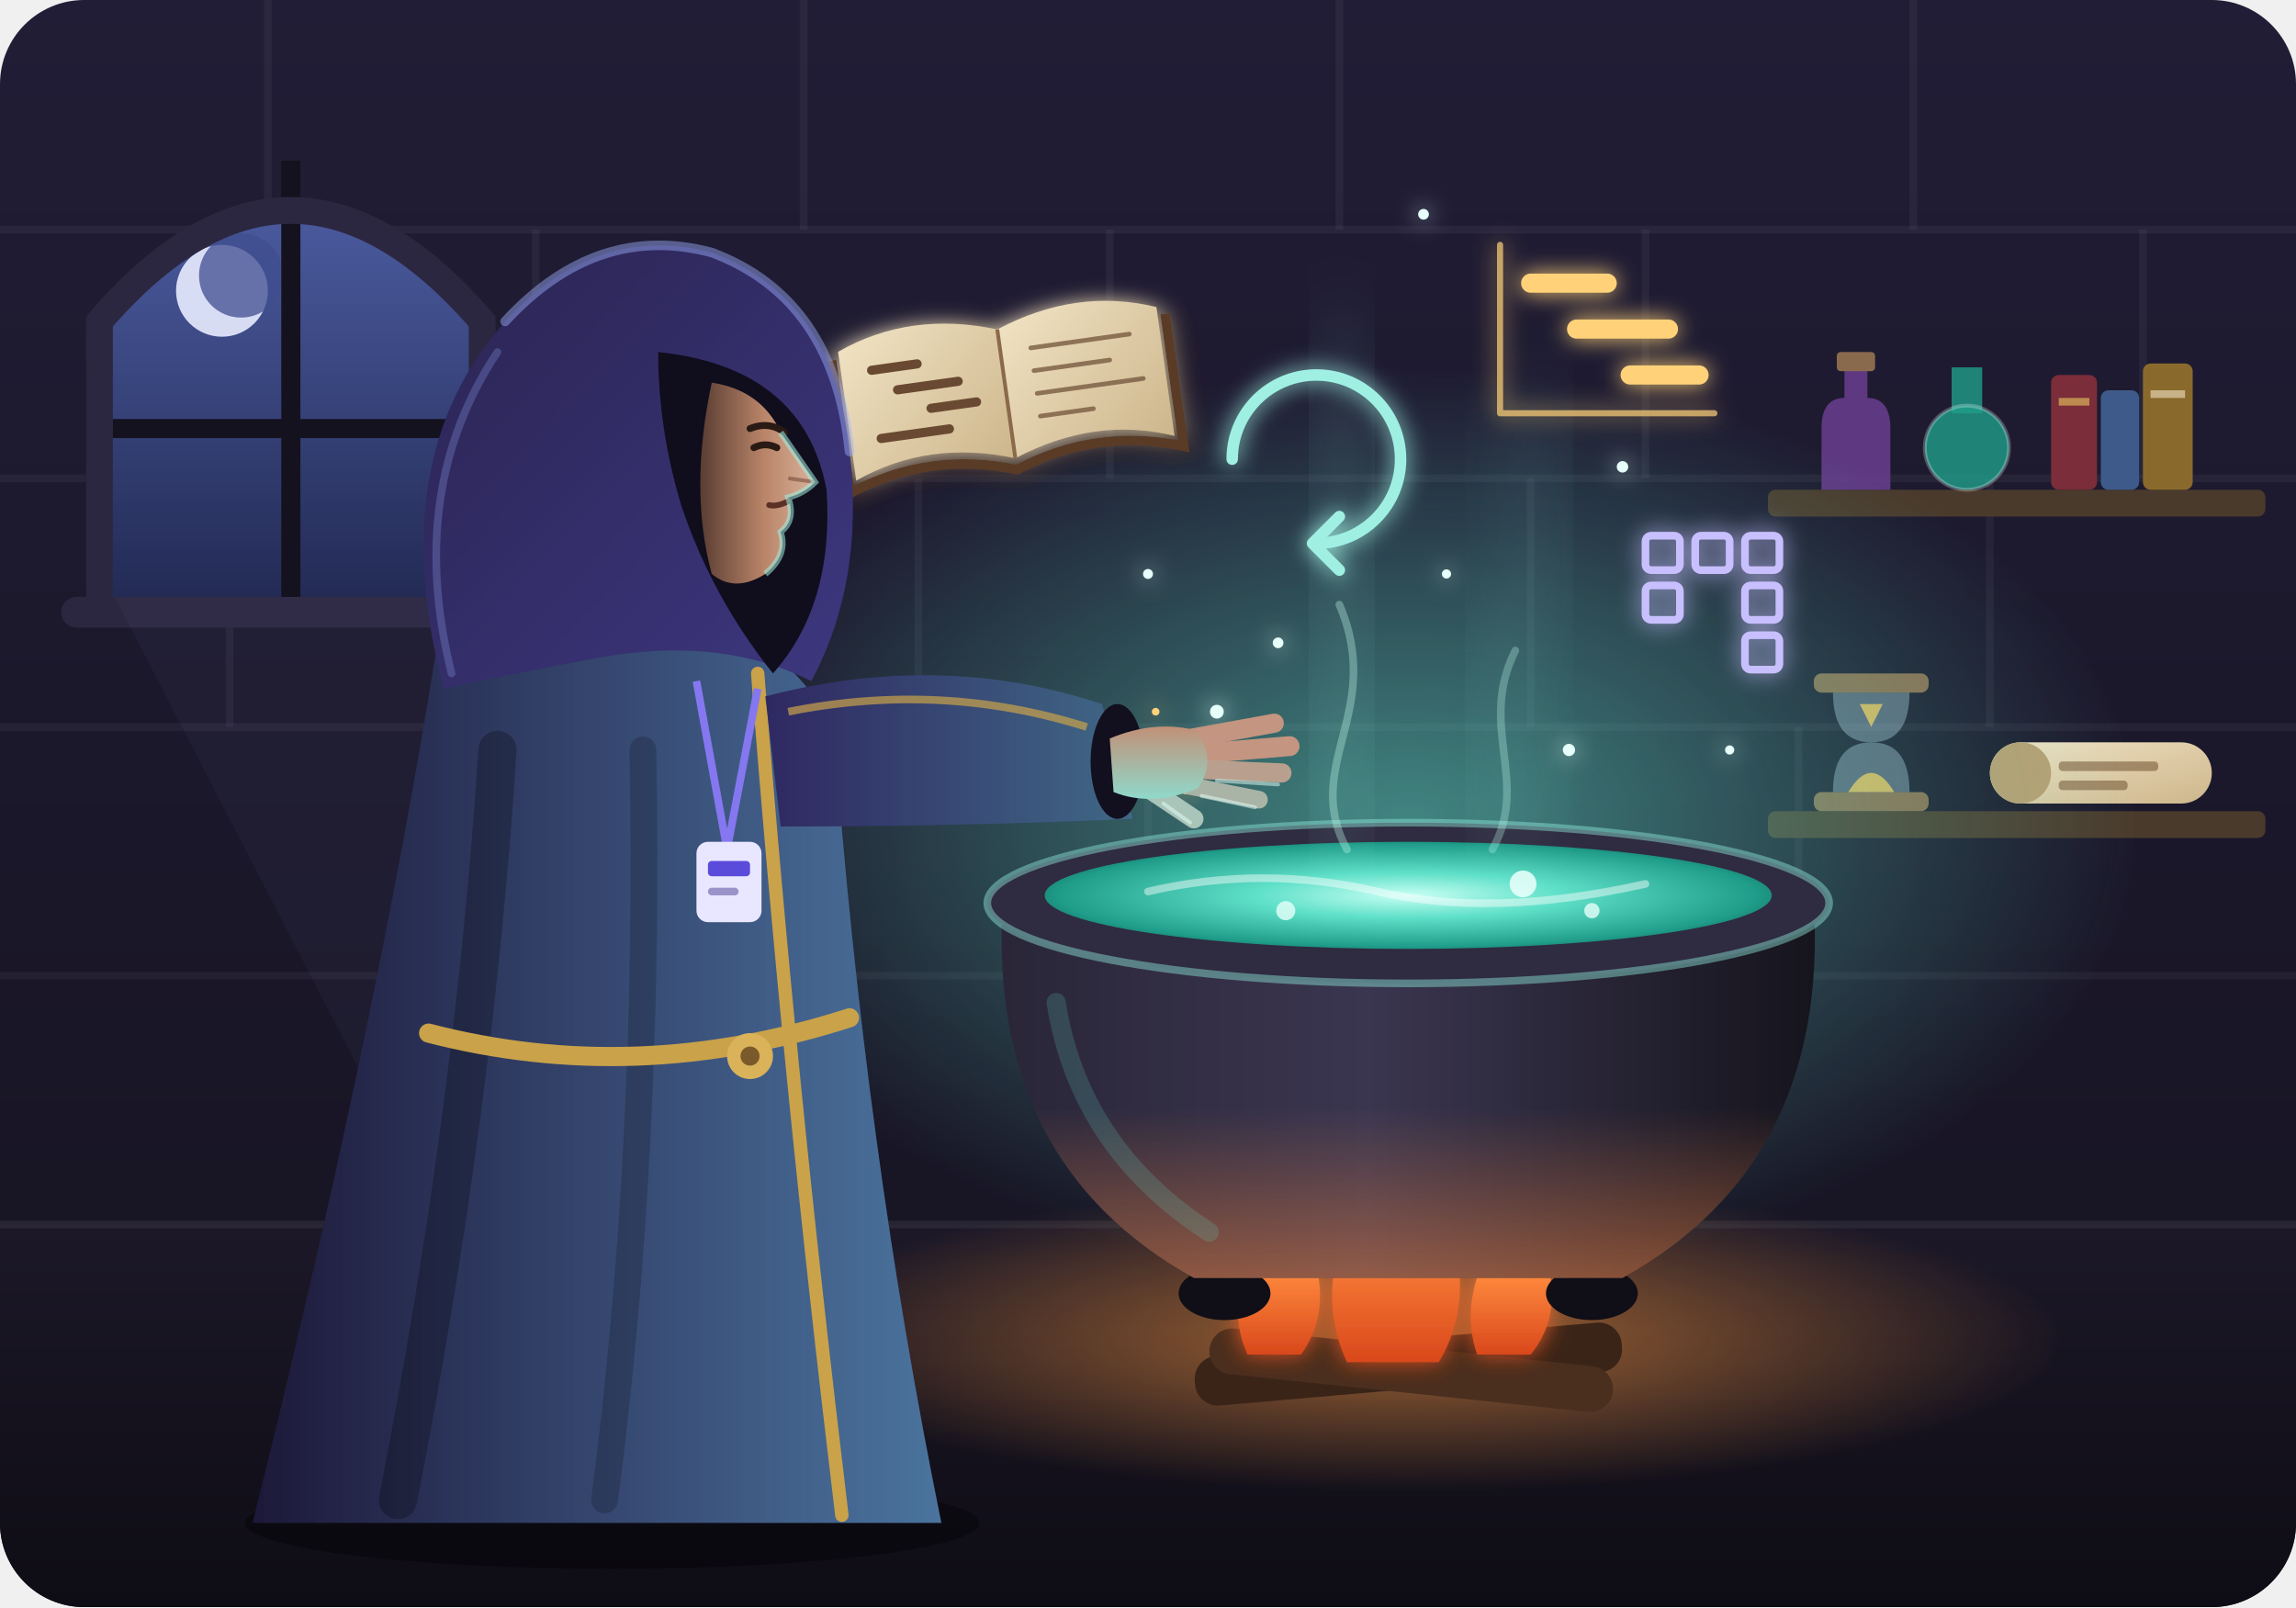
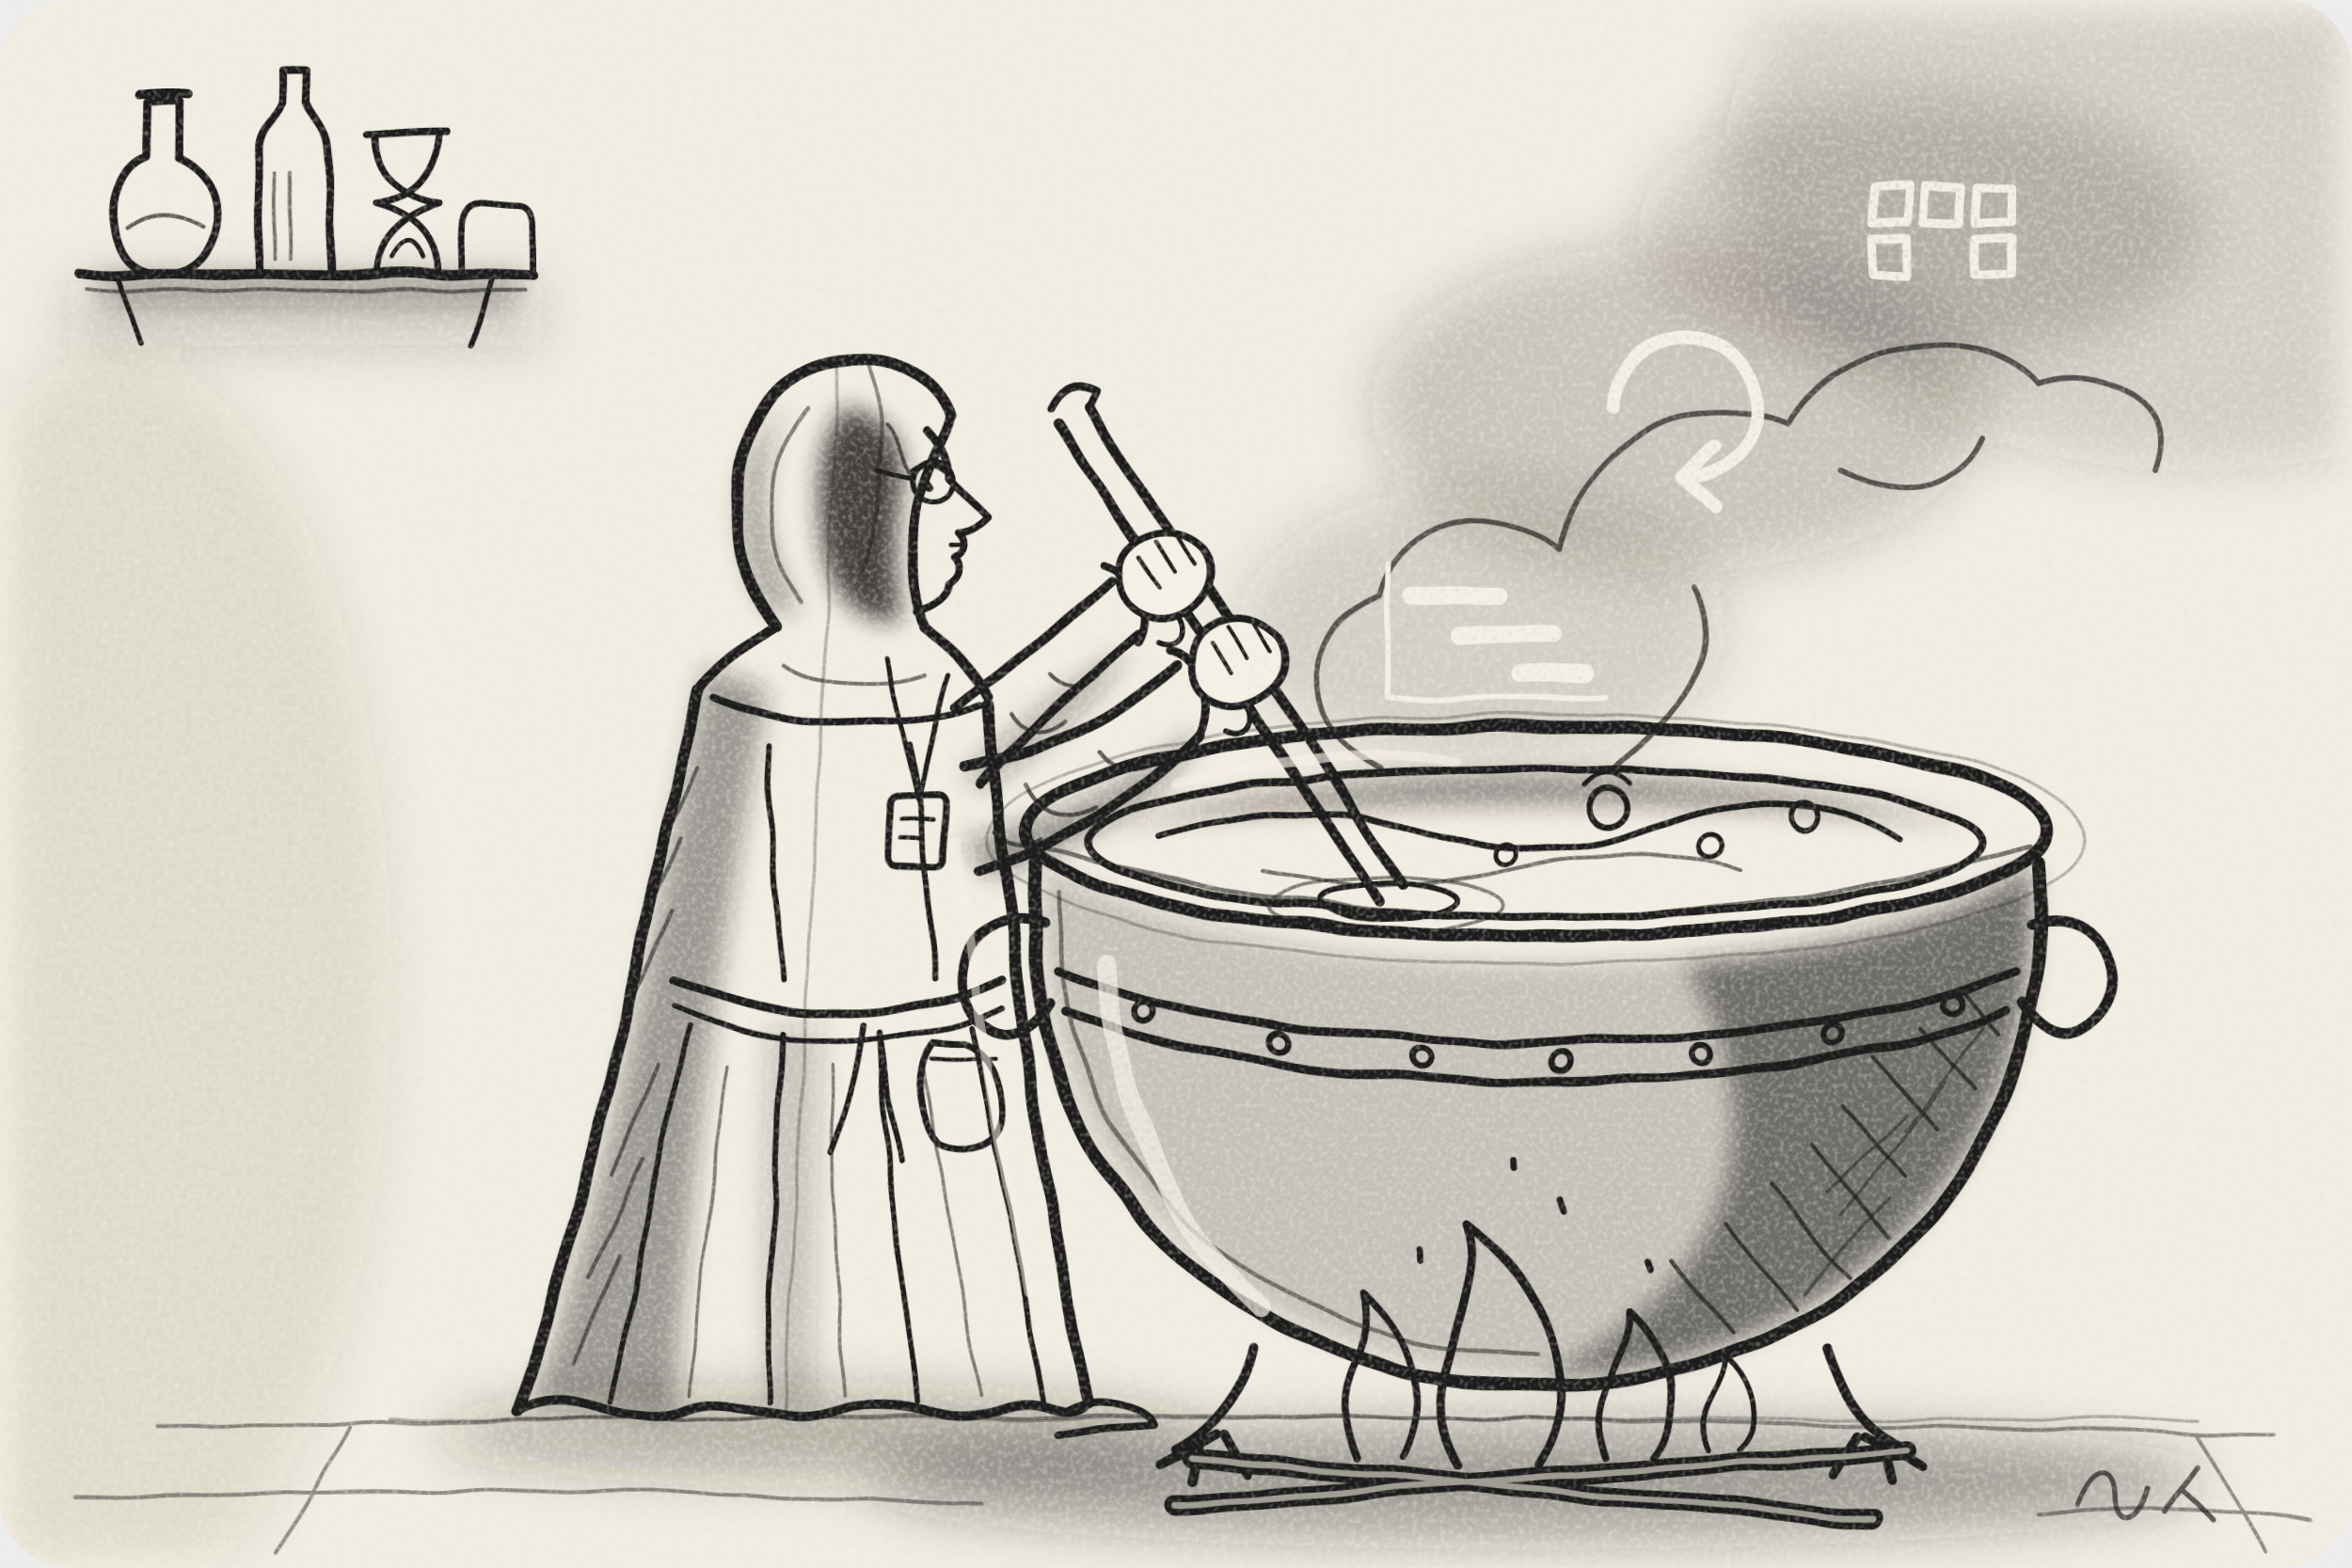
- <svg xmlns="http://www.w3.org/2000/svg" viewBox="0 0 600 420" role="img" aria-labelledby="t">
+ <svg xmlns="http://www.w3.org/2000/svg" viewBox="0 0 600 400" role="img" aria-labelledby="t">
  <defs>
+     <filter id="charcoal" x="-5%" y="-5%" width="110%" height="110%">
+       <feTurbulence type="fractalNoise" baseFrequency="0.04" numOctaves="2" seed="11" result="warp" />
+       <feDisplacementMap in="SourceGraphic" in2="warp" scale="2.6" xChannelSelector="R" yChannelSelector="G" result="wobbly" />
+       <feTurbulence type="fractalNoise" baseFrequency="0.9" numOctaves="1" seed="5" result="grain" />
+       <feColorMatrix in="grain" type="matrix" values="0 0 0 0 0  0 0 0 0 0  0 0 0 0 0  0 0 0 -1.05 1.5" result="grainAlpha" />
+       <feComposite in="wobbly" in2="grainAlpha" operator="in" />
+     </filter>
+     <filter id="dust" x="-30%" y="-30%" width="160%" height="160%">
+       <feGaussianBlur in="SourceGraphic" stdDeviation="7" result="soft" />
+       <feTurbulence type="fractalNoise" baseFrequency="0.7" numOctaves="2" seed="8" result="grain" />
+       <feColorMatrix in="grain" type="matrix" values="0 0 0 0 0  0 0 0 0 0  0 0 0 0 0  0 0 0 -0.9 1.4" result="grainAlpha" />
+       <feComposite in="soft" in2="grainAlpha" operator="in" />
+     </filter>
+     <filter id="dustFine" x="-30%" y="-30%" width="160%" height="160%">
+       <feGaussianBlur in="SourceGraphic" stdDeviation="3" result="soft" />
+       <feTurbulence type="fractalNoise" baseFrequency="0.8" numOctaves="2" seed="3" result="grain" />
+       <feColorMatrix in="grain" type="matrix" values="0 0 0 0 0  0 0 0 0 0  0 0 0 0 0  0 0 0 -0.9 1.4" result="grainAlpha" />
+       <feComposite in="soft" in2="grainAlpha" operator="in" />
+     </filter>
    <clipPath id="frame">
-       <rect width="600" height="420" rx="22" />
+       <rect width="600" height="400" rx="18" />
    </clipPath>
-     <linearGradient id="wall" x1="0" y1="0" x2="0" y2="1">
-       <stop offset="0" stop-color="#211d36" />
-       <stop offset="1" stop-color="#15121f" />
-     </linearGradient>
-     <linearGradient id="floor" x1="0" y1="0" x2="0" y2="1">
-       <stop offset="0" stop-color="#1c1828" />
-       <stop offset="1" stop-color="#0e0c14" />
-     </linearGradient>
-     <linearGradient id="windowGlass" x1="0" y1="0" x2="0" y2="1">
-       <stop offset="0" stop-color="#4a5a9e" />
-       <stop offset="1" stop-color="#232b55" />
-     </linearGradient>
-     <radialGradient id="potion" cx=".5" cy=".5" r=".6">
-       <stop offset="0" stop-color="#c8fff4" />
-       <stop offset=".35" stop-color="#5fe0c8" />
-       <stop offset=".8" stop-color="#1f9d8a" />
-       <stop offset="1" stop-color="#0f5249" />
-     </radialGradient>
-     <radialGradient id="potionGlow" cx=".5" cy=".5" r=".5">
-       <stop offset="0" stop-color="#5fe0c8" stop-opacity=".55" />
-       <stop offset="1" stop-color="#5fe0c8" stop-opacity="0" />
-     </radialGradient>
-     <radialGradient id="fireGlow" cx=".5" cy=".5" r=".5">
-       <stop offset="0" stop-color="#ff9a3d" stop-opacity=".6" />
-       <stop offset="1" stop-color="#ff9a3d" stop-opacity="0" />
-     </radialGradient>
-     <linearGradient id="iron" x1="0" y1="0" x2="1" y2="0">
-       <stop offset="0" stop-color="#2a2638" />
-       <stop offset=".45" stop-color="#3b3650" />
-       <stop offset="1" stop-color="#16141d" />
-     </linearGradient>
-     <linearGradient id="ironBottom" x1="0" y1="0" x2="0" y2="1">
-       <stop offset=".55" stop-color="#ff8a3d" stop-opacity="0" />
-       <stop offset="1" stop-color="#ff8a3d" stop-opacity=".45" />
-     </linearGradient>
-     <linearGradient id="robe" x1="0" y1="0" x2="1" y2="0">
-       <stop offset="0" stop-color="#1c1838" />
-       <stop offset=".6" stop-color="#2f2862" />
-       <stop offset="1" stop-color="#3f3a86" />
-     </linearGradient>
-     <linearGradient id="robeLit" x1="0" y1="0" x2="1" y2="0">
-       <stop offset="0" stop-color="#5fe0c8" stop-opacity="0" />
-       <stop offset="1" stop-color="#5fe0c8" stop-opacity=".35" />
-     </linearGradient>
-     <linearGradient id="hood" x1="0" y1="0" x2="1" y2="1">
-       <stop offset="0" stop-color="#2a2452" />
-       <stop offset="1" stop-color="#3d3780" />
-     </linearGradient>
-     <linearGradient id="skin" x1="0" y1="0" x2="1" y2="0">
-       <stop offset="0" stop-color="#5a3d33" />
-       <stop offset=".55" stop-color="#b98468" />
-       <stop offset="1" stop-color="#d9b29a" />
-     </linearGradient>
-     <linearGradient id="hand" x1="0" y1="0" x2="0" y2="1">
-       <stop offset="0" stop-color="#c29077" />
-       <stop offset="1" stop-color="#8fd9cb" />
-     </linearGradient>
-     <linearGradient id="flame" x1="0" y1="1" x2="0" y2="0">
-       <stop offset="0" stop-color="#d9481c" />
-       <stop offset=".5" stop-color="#ff8a3d" />
-       <stop offset="1" stop-color="#ffd27a" />
-     </linearGradient>
-     <linearGradient id="parchment" x1="0" y1="0" x2="1" y2="1">
-       <stop offset="0" stop-color="#f1e3c4" />
-       <stop offset="1" stop-color="#cdb68c" />
-     </linearGradient>
-     <filter id="glow" x="-50%" y="-50%" width="200%" height="200%">
-       <feGaussianBlur stdDeviation="3" result="b" />
-       <feMerge>
-         <feMergeNode in="b" />
-         <feMergeNode in="SourceGraphic" />
-       </feMerge>
-     </filter>
-     <filter id="soft" x="-50%" y="-50%" width="200%" height="200%">
-       <feGaussianBlur stdDeviation="10" />
+     <filter id="paper">
+       <feTurbulence type="fractalNoise" baseFrequency="0.55" numOctaves="3" seed="2" />
+       <feColorMatrix type="matrix" values="0 0 0 0 0.3  0 0 0 0 0.27  0 0 0 0 0.22  0 0 0 0.07 0" />
    </filter>
  </defs>
+   <rect width="600" height="400" rx="18" fill="#f5f0e6" />
+   <rect width="600" height="400" rx="18" filter="url(#paper)" />
  <g clip-path="url(#frame)">
-     <rect width="600" height="420" fill="url(#wall)" />
-     <g fill="none" stroke="#ffffff" stroke-opacity=".045" stroke-width="2">
-       <path d="M0 60 H600 M0 125 H600 M0 190 H600 M0 255 H600" />
-       <path d="M70 0 V60 M210 0 V60 M350 0 V60 M500 0 V60 M140 60 V125 M290 60 V125 M430 60 V125 M560 60 V125 M60 125 V190 M240 125 V190 M400 125 V190 M520 125 V190 M120 190 V255 M300 190 V255 M470 190 V255" />
-     </g>
-     <rect y="320" width="600" height="100" fill="url(#floor)" />
-     <path d="M0 320 H600" stroke="#ffffff" stroke-opacity=".06" stroke-width="2" />
-     <path d="M26 156 V84 Q76 26 126 84 V156 Z" fill="url(#windowGlass)" />
-     <circle cx="58" cy="76" r="12" fill="#e8ecff" opacity=".9" />
-     <circle cx="63" cy="72" r="11" fill="#3f4d8f" opacity=".75" />
-     <path d="M76 42 V156 M26 112 H126" stroke="#15121f" stroke-width="5" />
-     <path d="M26 156 V84 Q76 26 126 84 V156" fill="none" stroke="#2c2740" stroke-width="7" />
-     <path d="M20 160 H132" stroke="#2c2740" stroke-width="8" stroke-linecap="round" />
-     <path d="M30 156 L120 330 L190 330 L126 156 Z" fill="#9fb0ff" opacity=".04" />
-     <g>
-       <rect x="462" y="128" width="130" height="7" rx="2" fill="#4a3a2c" />
-       <rect x="462" y="212" width="130" height="7" rx="2" fill="#4a3a2c" />
-       <path d="M476 128 V112 Q476 104 482 104 V96 H488 V104 Q494 104 494 112 V128 Z" fill="#6a3d8f" opacity=".85" />
-       <rect x="480" y="92" width="10" height="5" rx="1" fill="#8a6a4c" />
-       <circle cx="514" cy="117" r="11" fill="#1f9d8a" opacity=".8" />
-       <rect x="510" y="96" width="8" height="12" fill="#1f9d8a" opacity=".8" />
-       <circle cx="514" cy="117" r="11" fill="none" stroke="#ffffff" stroke-opacity=".25" />
-       <rect x="536" y="98" width="12" height="30" rx="2" fill="#7b2d3a" />
-       <rect x="549" y="102" width="10" height="26" rx="2" fill="#3e5a8a" />
-       <rect x="560" y="95" width="13" height="33" rx="2" fill="#8a6a2c" />
-       <rect x="538" y="104" width="8" height="2" fill="#d9b25a" opacity=".7" />
-       <rect x="562" y="102" width="9" height="2" fill="#f1e3c4" opacity=".6" />
-       <rect x="474" y="176" width="30" height="5" rx="2" fill="#8a6a4c" />
-       <rect x="474" y="207" width="30" height="5" rx="2" fill="#8a6a4c" />
-       <path d="M479 181 Q479 194 489 194 Q499 194 499 181 Z" fill="#cfe7ff" opacity=".35" />
-       <path d="M479 207 Q479 194 489 194 Q499 194 499 207 Z" fill="#cfe7ff" opacity=".35" />
-       <path d="M483 207 Q489 197 495 207 Z" fill="#d9b25a" />
-       <path d="M486 184 L492 184 L489 190 Z" fill="#d9b25a" />
-       <rect x="520" y="194" width="58" height="16" rx="8" fill="url(#parchment)" />
-       <circle cx="528" cy="202" r="8" fill="#b89d70" />
-       <rect x="538" y="199" width="26" height="2.5" rx="1" fill="#7a5a3a" opacity=".6" />
-       <rect x="538" y="204" width="18" height="2.5" rx="1" fill="#7a5a3a" opacity=".6" />
-     </g>
-     <ellipse cx="368" cy="350" rx="170" ry="40" fill="url(#fireGlow)" />
-     <ellipse cx="368" cy="215" rx="190" ry="120" fill="url(#potionGlow)" />
-     <g>
-       <rect x="312" y="350" width="112" height="13" rx="6" fill="#3a2418" transform="rotate(-5 368 356)" />
-       <rect x="316" y="352" width="106" height="12" rx="6" fill="#4a2e1e" transform="rotate(6 368 356)" />
-       <g filter="url(#glow)">
-         <path d="M326 354 C318 336 332 326 330 310 C344 322 350 340 340 354 Z" fill="url(#flame)" />
-         <path d="M352 356 C340 330 360 312 356 290 C380 310 388 336 376 356 Z" fill="url(#flame)" />
-         <path d="M386 354 C380 336 392 326 392 312 C406 324 410 342 400 354 Z" fill="url(#flame)" />
-       </g>
-     </g>
-     <ellipse cx="320" cy="338" rx="12" ry="7" fill="#100e16" />
-     <ellipse cx="416" cy="338" rx="12" ry="7" fill="#100e16" />
-     <path d="M262 236 Q258 304 312 334 L424 334 Q478 304 474 236 Q440 254 368 254 Q296 254 262 236 Z" fill="url(#iron)" />
-     <path d="M262 236 Q258 304 312 334 L424 334 Q478 304 474 236 Q440 254 368 254 Q296 254 262 236 Z" fill="url(#ironBottom)" />
-     <path d="M276 262 Q282 300 316 322" stroke="#5fe0c8" stroke-opacity=".18" stroke-width="5" fill="none" stroke-linecap="round" />
-     <ellipse cx="368" cy="236" rx="110" ry="21" fill="#2f2b40" />
-     <ellipse cx="368" cy="236" rx="110" ry="21" fill="none" stroke="#8fe9da" stroke-opacity=".45" stroke-width="2" />
-     <ellipse cx="368" cy="234" rx="95" ry="14" fill="url(#potion)" />
-     <path d="M300 233 Q330 226 360 233 T430 231" stroke="#ffffff" stroke-opacity=".45" stroke-width="2" fill="none" stroke-linecap="round" />
-     <circle cx="398" cy="231" r="3.5" fill="#e6fffa" opacity=".9" />
-     <circle cx="336" cy="238" r="2.5" fill="#e6fffa" opacity=".8" />
-     <circle cx="416" cy="238" r="2" fill="#e6fffa" opacity=".8" />
-     <g fill="none" stroke-linecap="round">
-       <path d="M352 222 C336 196 366 182 350 152 C338 128 360 112 350 88" stroke="#9ff0e3" stroke-opacity=".22" stroke-width="10" filter="url(#soft)" />
-       <path d="M390 222 C404 200 382 186 398 160 C410 140 396 124 404 104" stroke="#9ff0e3" stroke-opacity=".18" stroke-width="8" filter="url(#soft)" />
-       <path d="M352 222 C340 200 362 186 350 158" stroke="#bff6ec" stroke-opacity=".35" stroke-width="2" />
-       <path d="M390 222 C400 204 386 190 396 170" stroke="#bff6ec" stroke-opacity=".3" stroke-width="2" />
-     </g>
-     <g filter="url(#glow)" fill="none" stroke-linecap="round" stroke-linejoin="round">
-       <path d="M322 120 A22 22 0 1 1 344 142" stroke="#9ff0e3" stroke-width="3" />
-       <path d="M350 135 L343 142 L350 149" stroke="#9ff0e3" stroke-width="3" />
-       <path d="M392 64 V108 H448" stroke="#ffd27a" stroke-opacity=".7" stroke-width="1.6" />
-       <path d="M400 74 H420 M412 86 H436 M426 98 H444" stroke="#ffd27a" stroke-width="5" />
-       <rect x="430" y="140" width="9" height="9" rx="1.5" stroke="#c8bfff" stroke-width="2" />
-       <rect x="430" y="153" width="9" height="9" rx="1.5" stroke="#c8bfff" stroke-width="2" />
-       <rect x="443" y="140" width="9" height="9" rx="1.5" stroke="#c8bfff" stroke-width="2" />
-       <rect x="456" y="140" width="9" height="9" rx="1.5" stroke="#c8bfff" stroke-width="2" />
-       <rect x="456" y="153" width="9" height="9" rx="1.5" stroke="#c8bfff" stroke-width="2" />
-       <rect x="456" y="166" width="9" height="9" rx="1.5" stroke="#c8bfff" stroke-width="2" />
-     </g>
-     <g fill="#e6fffa" filter="url(#glow)">
-       <circle cx="318" cy="186" r="1.8" />
-       <circle cx="334" cy="168" r="1.4" />
-       <circle cx="410" cy="196" r="1.6" />
-       <circle cx="378" cy="150" r="1.2" />
-       <circle cx="300" cy="150" r="1.3" />
-       <circle cx="424" cy="122" r="1.5" />
-       <circle cx="372" cy="56" r="1.4" />
-       <circle cx="452" cy="196" r="1.2" />
-     </g>
-     <g fill="#ffd27a" filter="url(#glow)">
-       <circle cx="310" cy="206" r="1.6" />
-       <circle cx="292" cy="196" r="1.2" />
-       <circle cx="302" cy="186" r="1" />
-     </g>
-     <g transform="rotate(-8 262 96)" filter="url(#glow)">
-       <path d="M220 86 Q240 78 262 86 L262 120 Q240 112 220 120 Z" fill="url(#parchment)" />
-       <path d="M262 86 Q284 78 304 86 L304 120 Q284 112 262 120 Z" fill="url(#parchment)" />
-       <path d="M218 88 V123 Q240 115 262 123 Q284 115 306 123 V88" fill="none" stroke="#5a3a26" stroke-width="2.5" />
-       <path d="M262 86 V120" stroke="#8a6a4c" stroke-width="1" />
-       <path d="M228 92 H240 M234 98 H250 M242 104 H254 M228 110 H246" stroke="#6a4a32" stroke-width="2.4" stroke-linecap="round" />
-       <path d="M270 92 H296 M270 98 H290 M270 104 H298 M270 110 H284" stroke="#6a4a32" stroke-width="1.2" stroke-linecap="round" opacity=".7" />
-     </g>
-     <ellipse cx="160" cy="398" rx="96" ry="12" fill="#000000" opacity=".35" />
-     <path d="M114 170 Q98 270 66 398 L246 398 Q226 300 218 192 Q206 162 164 160 Q128 160 114 170 Z" fill="url(#robe)" />
-     <path d="M114 170 Q98 270 66 398 L246 398 Q226 300 218 192 Q206 162 164 160 Q128 160 114 170 Z" fill="url(#robeLit)" />
-     <path d="M130 196 Q124 290 104 392" stroke="#000000" stroke-opacity=".25" stroke-width="10" fill="none" stroke-linecap="round" />
-     <path d="M168 196 Q170 300 158 392" stroke="#000000" stroke-opacity=".18" stroke-width="7" fill="none" stroke-linecap="round" />
-     <path d="M198 176 Q206 280 220 396" stroke="#c9a24a" stroke-width="3.5" fill="none" stroke-linecap="round" />
-     <path d="M112 270 Q166 284 222 266" stroke="#c9a24a" stroke-width="5" fill="none" stroke-linecap="round" />
-     <circle cx="196" cy="276" r="6" fill="#d9b25a" />
-     <circle cx="196" cy="276" r="2.5" fill="#7a5a2a" />
-     <path d="M182 178 L190 222 L198 180" stroke="#8577f0" stroke-width="2" fill="none" />
-     <rect x="182" y="220" width="17" height="21" rx="3" fill="#e9e6ff" />
-     <rect x="185" y="225" width="11" height="4" rx="1" fill="#5b4bdb" />
-     <rect x="185" y="232" width="8" height="2" rx="1" fill="#9a93c9" />
-     <path d="M116 180 Q100 120 132 84 Q156 58 186 66 Q218 78 222 118 Q226 152 212 178 Q188 166 156 172 Q134 176 116 180 Z" fill="url(#hood)" />
-     <path d="M132 84 Q156 58 186 66 Q218 78 222 118" fill="none" stroke="#9fb0ff" stroke-opacity=".45" stroke-width="2.5" stroke-linecap="round" />
-     <path d="M118 176 Q106 128 130 92" fill="none" stroke="#9fb0ff" stroke-opacity=".25" stroke-width="2" stroke-linecap="round" />
-     <path d="M172 92 Q210 96 216 128 Q218 158 202 176 Q186 156 178 132 Q172 112 172 92 Z" fill="#100d1c" />
-     <path d="M186 100 Q199 102 204 113 L213 126 Q210 129 206 130 Q208 136 204 139 Q206 145 200 150 Q192 155 186 150 Q180 128 186 100 Z" fill="url(#skin)" />
-     <path d="M196 112 Q201 110 205 113" stroke="#2a1a14" stroke-width="1.8" fill="none" stroke-linecap="round" />
-     <path d="M197 117 Q200 115.5 203 117" stroke="#2a1a14" stroke-width="1.8" fill="none" stroke-linecap="round" />
-     <path d="M206 131 Q203 132.5 201 132" stroke="#5a3027" stroke-width="1.5" fill="none" stroke-linecap="round" />
-     <path d="M213 126 L206 125" stroke="#7a4c3a" stroke-width="1" opacity=".6" />
-     <path d="M204 113 L213 126 Q210 129 206 130 Q208 136 204 139 Q206 145 200 150" fill="none" stroke="#9ff0e3" stroke-opacity=".55" stroke-width="1.6" />
-     <path d="M200 182 Q246 170 288 184 L296 214 Q252 216 204 216 Z" fill="#2f2862" />
-     <path d="M200 182 Q246 170 288 184 L296 214 Q252 216 204 216 Z" fill="url(#robeLit)" />
-     <path d="M206 186 Q246 178 284 190" stroke="#c9a24a" stroke-width="2" fill="none" opacity=".7" />
-     <ellipse cx="292" cy="199" rx="7" ry="15" fill="#120f1f" />
-     <g stroke-linecap="round" fill="none">
-       <path d="M311 193 L333 189" stroke="#c49580" stroke-width="5" />
-       <path d="M313 197 L337 195" stroke="#c49580" stroke-width="5.2" />
-       <path d="M312 201 L335 202" stroke="#b9a08e" stroke-width="5" />
-       <path d="M309 205 L329 209" stroke="#a9b4a6" stroke-width="4.6" />
-       <path d="M300 206 L312 214" stroke="#a9c4b8" stroke-width="5" />
-     </g>
-     <path d="M290 193 Q302 188 313 191 Q318 199 313 206 Q301 211 291 207 Z" fill="url(#hand)" />
-     <g stroke="#e6fffa" stroke-opacity=".5" stroke-width="1" fill="none" stroke-linecap="round">
-       <path d="M318 204 L334 205" />
-       <path d="M314 208 L328 211" />
-       <path d="M304 210 L311 215" />
-     </g>
+     <g fill="#262421" filter="url(#dust)">
+       <ellipse cx="560" cy="40" rx="120" ry="80" opacity=".16" />
+       <ellipse cx="30" cy="250" rx="70" ry="160" opacity=".10" />
+       <ellipse cx="378" cy="160" rx="62" ry="36" opacity=".16" />
+       <ellipse cx="428" cy="104" rx="78" ry="42" opacity=".2" />
+       <ellipse cx="490" cy="58" rx="72" ry="34" opacity=".17" />
+       <ellipse cx="392" cy="378" rx="170" ry="14" opacity=".42" />
+       <ellipse cx="208" cy="366" rx="96" ry="10" opacity=".35" />
+       <rect x="18" y="72" width="120" height="16" opacity=".2" />
+     </g>
+     <g fill="#262421" filter="url(#dustFine)">
+       <path d="M266 220 C260 300 318 350 392 352 C466 350 524 300 518 220 Q470 246 392 246 Q314 246 266 220 Z" opacity=".22" />
+       <path d="M430 246 C470 244 510 232 518 220 C524 300 466 350 392 352 C440 330 456 290 430 246 Z" opacity=".55" />
+       <path d="M282 210 Q392 186 502 210 Q392 200 282 210 Z" opacity=".5" />
+       <path d="M216 104 C226 106 232 114 230 124 C228 136 228 148 230 158 C220 160 212 152 210 140 C208 126 208 112 216 104 Z" opacity=".85" />
+       <path d="M180 170 C168 230 156 300 136 358 C150 358 160 360 172 362 C176 300 184 236 196 176 Z" opacity=".42" />
+       <path d="M196 156 C186 140 186 116 200 104 C192 120 194 140 204 156 Z" opacity=".4" />
+       <path d="M196 262 C194 300 194 330 196 360 L208 360 C208 330 208 300 210 262 Z" opacity=".2" />
+       <path d="M246 214 C268 210 288 200 306 186 C302 200 280 214 252 224 Z" opacity=".45" />
+       <path d="M246 196 C262 184 276 170 288 166 C282 178 266 192 250 202 Z" opacity=".3" />
+       <path d="M24 70 L134 70 L130 78 L28 78 Z" opacity=".3" />
+     </g>
+     <g filter="url(#charcoal)" fill="none" stroke="#1f1d1a" stroke-linecap="round" stroke-linejoin="round">
+       <g stroke-width="0.8" opacity=".3">
+         <path d="M100 362 L560 362" />
+         <path d="M214 92 L200 362" />
+         <ellipse cx="392" cy="214" rx="140" ry="32" />
+       </g>
+       <g stroke-width="1" opacity=".45">
+         <path d="M40 364 Q300 358 580 366" />
+         <path d="M20 382 Q140 378 250 384" />
+         <path d="M520 386 Q560 384 590 388" />
+         <path d="M90 364 L70 396" />
+         <path d="M560 366 L578 396" />
+       </g>
+       <path d="M20 70 L136 70" stroke-width="2.6" />
+       <path d="M22 74 L134 74" stroke-width="1" opacity=".6" />
+       <path d="M30 70 L36 88 M126 70 L120 88" stroke-width="1.4" />
+       <path d="M40 70 C26 68 24 46 38 40 L38 26 L46 26 L46 40 C60 46 58 68 44 70" stroke-width="2" />
+       <path d="M36 24 L48 24" stroke-width="2.4" />
+       <path d="M32 58 Q42 52 52 58" stroke-width="1" opacity=".7" />
+       <path d="M66 70 L66 38 C66 32 70 30 72 26 L72 18 L78 18 L78 26 C80 30 84 32 84 38 L84 70" stroke-width="2" />
+       <path d="M70 44 L70 66 M74 44 L74 66" stroke-width="0.9" opacity=".6" />
+       <path d="M94 34 L114 34 M94 70 L114 70 M96 34 C96 50 112 52 112 52 C112 52 96 56 96 70 M112 34 C112 50 96 52 96 52 C96 52 112 56 112 70" stroke-width="1.8" />
+       <path d="M100 66 Q104 58 108 66" stroke-width="1.2" />
+       <path d="M118 70 L118 58 Q118 52 124 52 L132 52 Q136 52 136 58 L136 70" stroke-width="1.6" />
+       <path d="M264 220 C258 302 316 352 392 354 C468 352 526 302 520 220" stroke-width="3.4" />
+       <path d="M270 228 C268 298 322 344 392 346" stroke-width="1.1" opacity=".55" />
+       <ellipse cx="392" cy="212" rx="130" ry="27" stroke-width="3.2" />
+       <ellipse cx="392" cy="215" rx="114" ry="19" stroke-width="2" />
+       <path d="M266 216 Q392 252 518 216" stroke-width="1.2" opacity=".6" />
+       <path d="M270 248 C330 272 454 272 514 248" stroke-width="2.2" />
+       <path d="M272 258 C332 282 452 282 512 258" stroke-width="2.2" />
+       <g stroke-width="1.6">
+         <circle cx="292" cy="258" r="2.4" />
+         <circle cx="326" cy="266" r="2.4" />
+         <circle cx="362" cy="270" r="2.4" />
+         <circle cx="398" cy="271" r="2.4" />
+         <circle cx="434" cy="269" r="2.4" />
+         <circle cx="468" cy="264" r="2.4" />
+         <circle cx="498" cy="256" r="2.4" />
+       </g>
+       <path d="M266 236 C246 230 238 254 252 262 C258 266 264 262 268 256" stroke-width="2.6" />
+       <path d="M518 236 C538 230 546 254 532 262 C526 266 520 262 516 256" stroke-width="2.6" />
+       <path d="M320 344 C316 356 310 364 300 370 M310 366 L296 374 M306 368 L304 378 M312 366 L318 376" stroke-width="2.4" />
+       <path d="M466 344 C470 356 476 364 486 370 M476 366 L490 374 M480 368 L482 378 M474 366 L468 376" stroke-width="2.4" />
+       <g stroke-width="1" opacity=".75">
+         <path d="M470 282 L486 300" />
+         <path d="M462 292 L482 316" />
+         <path d="M452 302 L472 326" />
+         <path d="M440 312 L458 334" />
+         <path d="M478 270 L494 288" />
+         <path d="M490 262 L504 278" />
+         <path d="M500 252 L510 264" />
+         <path d="M426 322 L442 340" />
+       </g>
+       <g stroke-width="0.8" opacity=".55">
+         <path d="M486 284 L466 304" />
+         <path d="M496 276 L470 310" />
+         <path d="M482 306 L460 330" />
+         <path d="M506 262 L486 288" />
+       </g>
+       <path d="M296 214 Q330 202 362 212 T426 210 T484 214" stroke-width="1.6" />
+       <path d="M322 222 Q352 230 384 222 T444 222" stroke-width="1" opacity=".6" />
+       <circle cx="410" cy="206" r="5" stroke-width="1.6" />
+       <circle cx="436" cy="216" r="3" stroke-width="1.3" />
+       <circle cx="384" cy="218" r="2.5" stroke-width="1.2" />
+       <circle cx="460" cy="208" r="3.5" stroke-width="1.4" />
+       <path d="M404 200 Q410 194 416 200" stroke-width="1.2" />
+       <path d="M300 384 L486 370" stroke-width="5" />
+       <path d="M304 372 L478 388" stroke-width="5" />
+       <path d="M300 384 L486 370 M304 372 L478 388" stroke="#f5f0e6" stroke-width="1.6" opacity=".6" />
+       <path d="M346 372 C338 356 350 346 348 330 C362 344 366 358 358 372" stroke-width="1.8" />
+       <path d="M372 374 C360 350 380 336 374 312 C398 332 404 356 392 374" stroke-width="2.2" />
+       <path d="M410 372 C404 356 416 348 416 334 C428 346 430 362 422 372" stroke-width="1.8" />
+       <path d="M436 370 C432 360 440 354 440 346 C448 354 450 364 444 370" stroke-width="1.4" />
+       <g stroke-width="1.6">
+         <path d="M362 318 L362 321" />
+         <path d="M398 306 L399 309" />
+         <path d="M420 322 L421 324" />
+         <path d="M386 296 L386 298" />
+       </g>
+       <path d="M270 108 L352 230" stroke-width="2.6" />
+       <path d="M278 104 L358 226" stroke-width="2.6" />
+       <path d="M268 104 Q272 96 280 100 L278 104" stroke-width="2" />
+       <path d="M276 118 L284 130 M328 196 L336 208" stroke-width="0.8" opacity=".6" />
+       <ellipse cx="354" cy="230" rx="18" ry="4.5" stroke-width="1.4" />
+       <ellipse cx="354" cy="231" rx="30" ry="7" stroke-width="0.9" opacity=".55" />
+       <g stroke-width="1.4" opacity=".7">
+         <path d="M352 196 C330 186 330 160 352 152 C356 132 384 128 398 140" />
+         <path d="M398 140 C404 112 434 98 456 108 C470 86 506 82 520 98" />
+         <path d="M520 98 C540 92 556 104 550 120" />
+         <path d="M412 196 C428 182 440 168 432 150" />
+         <path d="M470 120 C486 128 500 124 506 112" />
+       </g>
+       <path d="M198 160 C184 140 184 112 200 98 C214 86 236 90 242 106" stroke-width="3" />
+       <path d="M242 106 C240 114 236 120 234 128 C232 140 232 150 236 160" stroke-width="2.4" />
+       <path d="M204 154 C194 136 194 116 206 104" stroke-width="1" opacity=".55" />
+       <path d="M222 92 C226 106 226 126 220 146" stroke-width="1" opacity=".5" />
+       <path d="M236 110 C240 114 242 118 242 122 L252 132 C249 135 246 136 244 136 C246 138 246 141 243 142 C245 144 245 147 242 149 C242 152 239 155 234 156" stroke-width="1.9" />
+       <path d="M233 120 Q237 117 241 120" stroke-width="1.5" />
+       <path d="M236 123 L237 124.5" stroke-width="2" />
+       <circle cx="238" cy="123" r="5.2" stroke-width="1.4" />
+       <path d="M233 122 L224 120" stroke-width="1.2" />
+       <path d="M242 139 L245 139" stroke-width="1.1" />
+       <path d="M226 108 C230 112 230 118 233 122" stroke-width="0.9" opacity=".7" />
+       <path d="M198 160 C190 166 182 170 178 176" stroke-width="2.6" />
+       <path d="M236 160 C242 166 248 170 252 178" stroke-width="2.4" />
+       <path d="M182 178 C200 186 230 186 250 180" stroke-width="1.8" />
+       <path d="M200 170 C210 176 224 176 236 172" stroke-width="1" opacity=".6" />
+       <path d="M178 176 C166 232 152 300 132 360" stroke-width="3" />
+       <path d="M252 180 C258 236 264 300 278 358" stroke-width="3" />
+       <path d="M132 360 C146 352 158 366 174 360 C188 354 198 366 214 360 C228 354 240 366 256 359 C266 355 272 364 278 358" stroke-width="2.4" />
+       <path d="M272 360 C280 356 292 358 294 364 L270 366" stroke-width="2" />
+       <g stroke-width="1.4">
+         <path d="M196 190 C196 212 198 232 200 250" />
+         <path d="M232 190 C236 212 238 232 238 250" />
+         <path d="M176 262 C168 292 162 326 156 358" />
+         <path d="M200 264 C198 294 196 326 196 358" />
+         <path d="M224 264 C226 294 230 326 234 358" />
+         <path d="M248 262 C254 292 260 326 266 358" />
+       </g>
+       <g stroke-width="0.85" opacity=".55">
+         <path d="M186 272 C182 300 178 330 176 356" />
+         <path d="M212 272 C212 300 214 330 216 356" />
+         <path d="M236 272 C240 300 246 330 250 356" />
+       </g>
+       <g stroke-width="1" opacity=".6">
+         <path d="M174 214 L166 232" />
+         <path d="M172 232 L160 258" />
+         <path d="M168 272 L156 300" />
+         <path d="M164 296 L150 326" />
+         <path d="M158 320 L146 348" />
+         <path d="M178 196 L170 214" />
+       </g>
+       <path d="M172 250 C198 262 230 262 256 250" stroke-width="2.2" />
+       <path d="M172 257 C198 269 230 269 256 257" stroke-width="1.4" />
+       <path d="M220 262 C218 274 216 284 212 294 M224 264 C226 276 228 286 230 296" stroke-width="1.5" />
+       <path d="M238 266 C234 272 234 286 240 292 C248 296 256 292 256 284 C256 276 252 268 246 266 Z" stroke-width="1.7" />
+       <path d="M238 270 L254 270" stroke-width="1.1" />
+       <path d="M226 168 L234 204 L242 172" stroke-width="1.3" />
+       <rect x="227" y="203" width="14" height="18" rx="2" stroke-width="1.7" />
+       <path d="M230 209 L238 209 M230 214 L235 214" stroke-width="1.1" />
+       <path d="M244 180 C258 170 272 158 284 148" stroke-width="2.4" />
+       <path d="M250 200 C264 186 278 172 290 162" stroke-width="2.4" />
+       <path d="M282 144 C290 146 294 156 290 164" stroke-width="2" />
+       <path d="M258 182 C262 188 268 188 272 184 M268 172 C272 176 276 176 280 172" stroke-width="1" opacity=".7" />
+       <path d="M286 146 C286 136 300 132 307 140 C311 146 308 154 300 157 C292 160 285 155 286 146 Z" fill="#f5f0e6" stroke-width="1.9" />
+       <path d="M300 157 C303 162 300 166 295 164" stroke-width="1.4" />
+       <path d="M295 138 L300 146 M300 136 L305 144 M291 142 L296 150" stroke-width="1" />
+       <path d="M246 196 C266 192 284 184 300 170" stroke-width="2.7" />
+       <path d="M250 222 C270 216 290 204 306 188" stroke-width="2.7" />
+       <path d="M298 166 C306 168 310 178 306 188" stroke-width="2.2" />
+       <g stroke-width="1.1" opacity=".7">
+         <path d="M262 200 C266 208 272 210 280 206" />
+         <path d="M280 192 C284 198 290 198 296 194" />
+         <path d="M254 212 C258 216 262 216 266 214" />
+       </g>
+       <path d="M304 168 C304 158 318 154 326 162 C330 168 327 177 318 180 C310 183 303 177 304 168 Z" fill="#f5f0e6" stroke-width="1.9" />
+       <path d="M318 180 C321 185 318 189 313 187" stroke-width="1.4" />
+       <path d="M313 160 L318 168 M319 158 L324 166 M309 164 L314 172" stroke-width="1" />
+     </g>
+     <g filter="url(#charcoal)" fill="none" stroke="#f5f0e6" stroke-linecap="round" stroke-linejoin="round">
+       <path d="M360 152 H382 M372 162 H396 M388 172 H404" stroke-width="4.5" />
+       <path d="M354 144 V178 H410" stroke-width="1.4" />
+       <path d="M412 104 A18 18 0 1 1 430 122" stroke-width="3.4" />
+       <path d="M437 114 L429 122 L437 130" stroke-width="3.4" />
+       <g stroke-width="2.2">
+         <rect x="478" y="48" width="9" height="9" />
+         <rect x="478" y="61" width="9" height="9" />
+         <rect x="491" y="48" width="9" height="9" />
+         <rect x="504" y="48" width="9" height="9" />
+         <rect x="504" y="61" width="9" height="9" />
+       </g>
+       <path d="M282 246 C284 280 298 312 322 334" stroke-width="5" opacity=".75" />
+       <path d="M300 200 Q340 190 372 194" stroke-width="2.4" opacity=".7" />
+       <path d="M244 214 C248 250 254 290 262 330" stroke-width="2.4" opacity=".55" />
+     </g>
+   </g>
+   <g filter="url(#charcoal)" fill="none" stroke="#1f1d1a" stroke-width="1.3" stroke-linecap="round" opacity=".7">
+     <path d="M530 384 C534 374 540 374 540 382 C540 390 546 390 548 380 M552 386 L560 374 M556 380 L564 388" />
  </g>
</svg>
